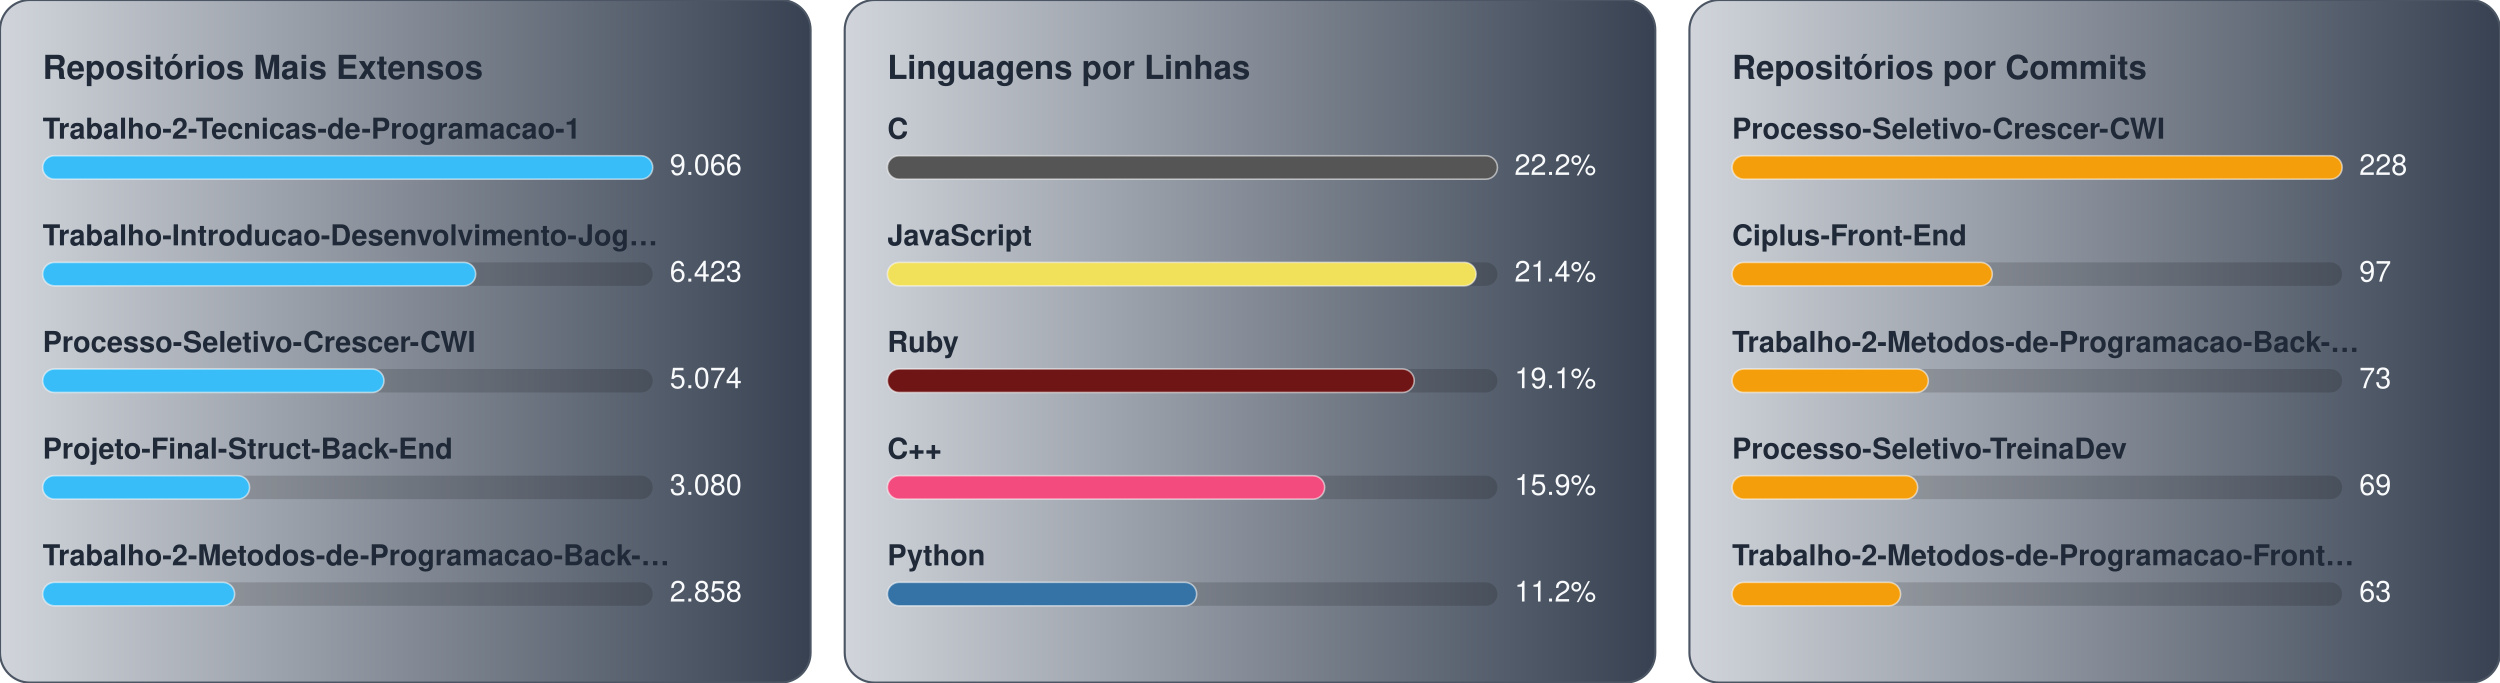
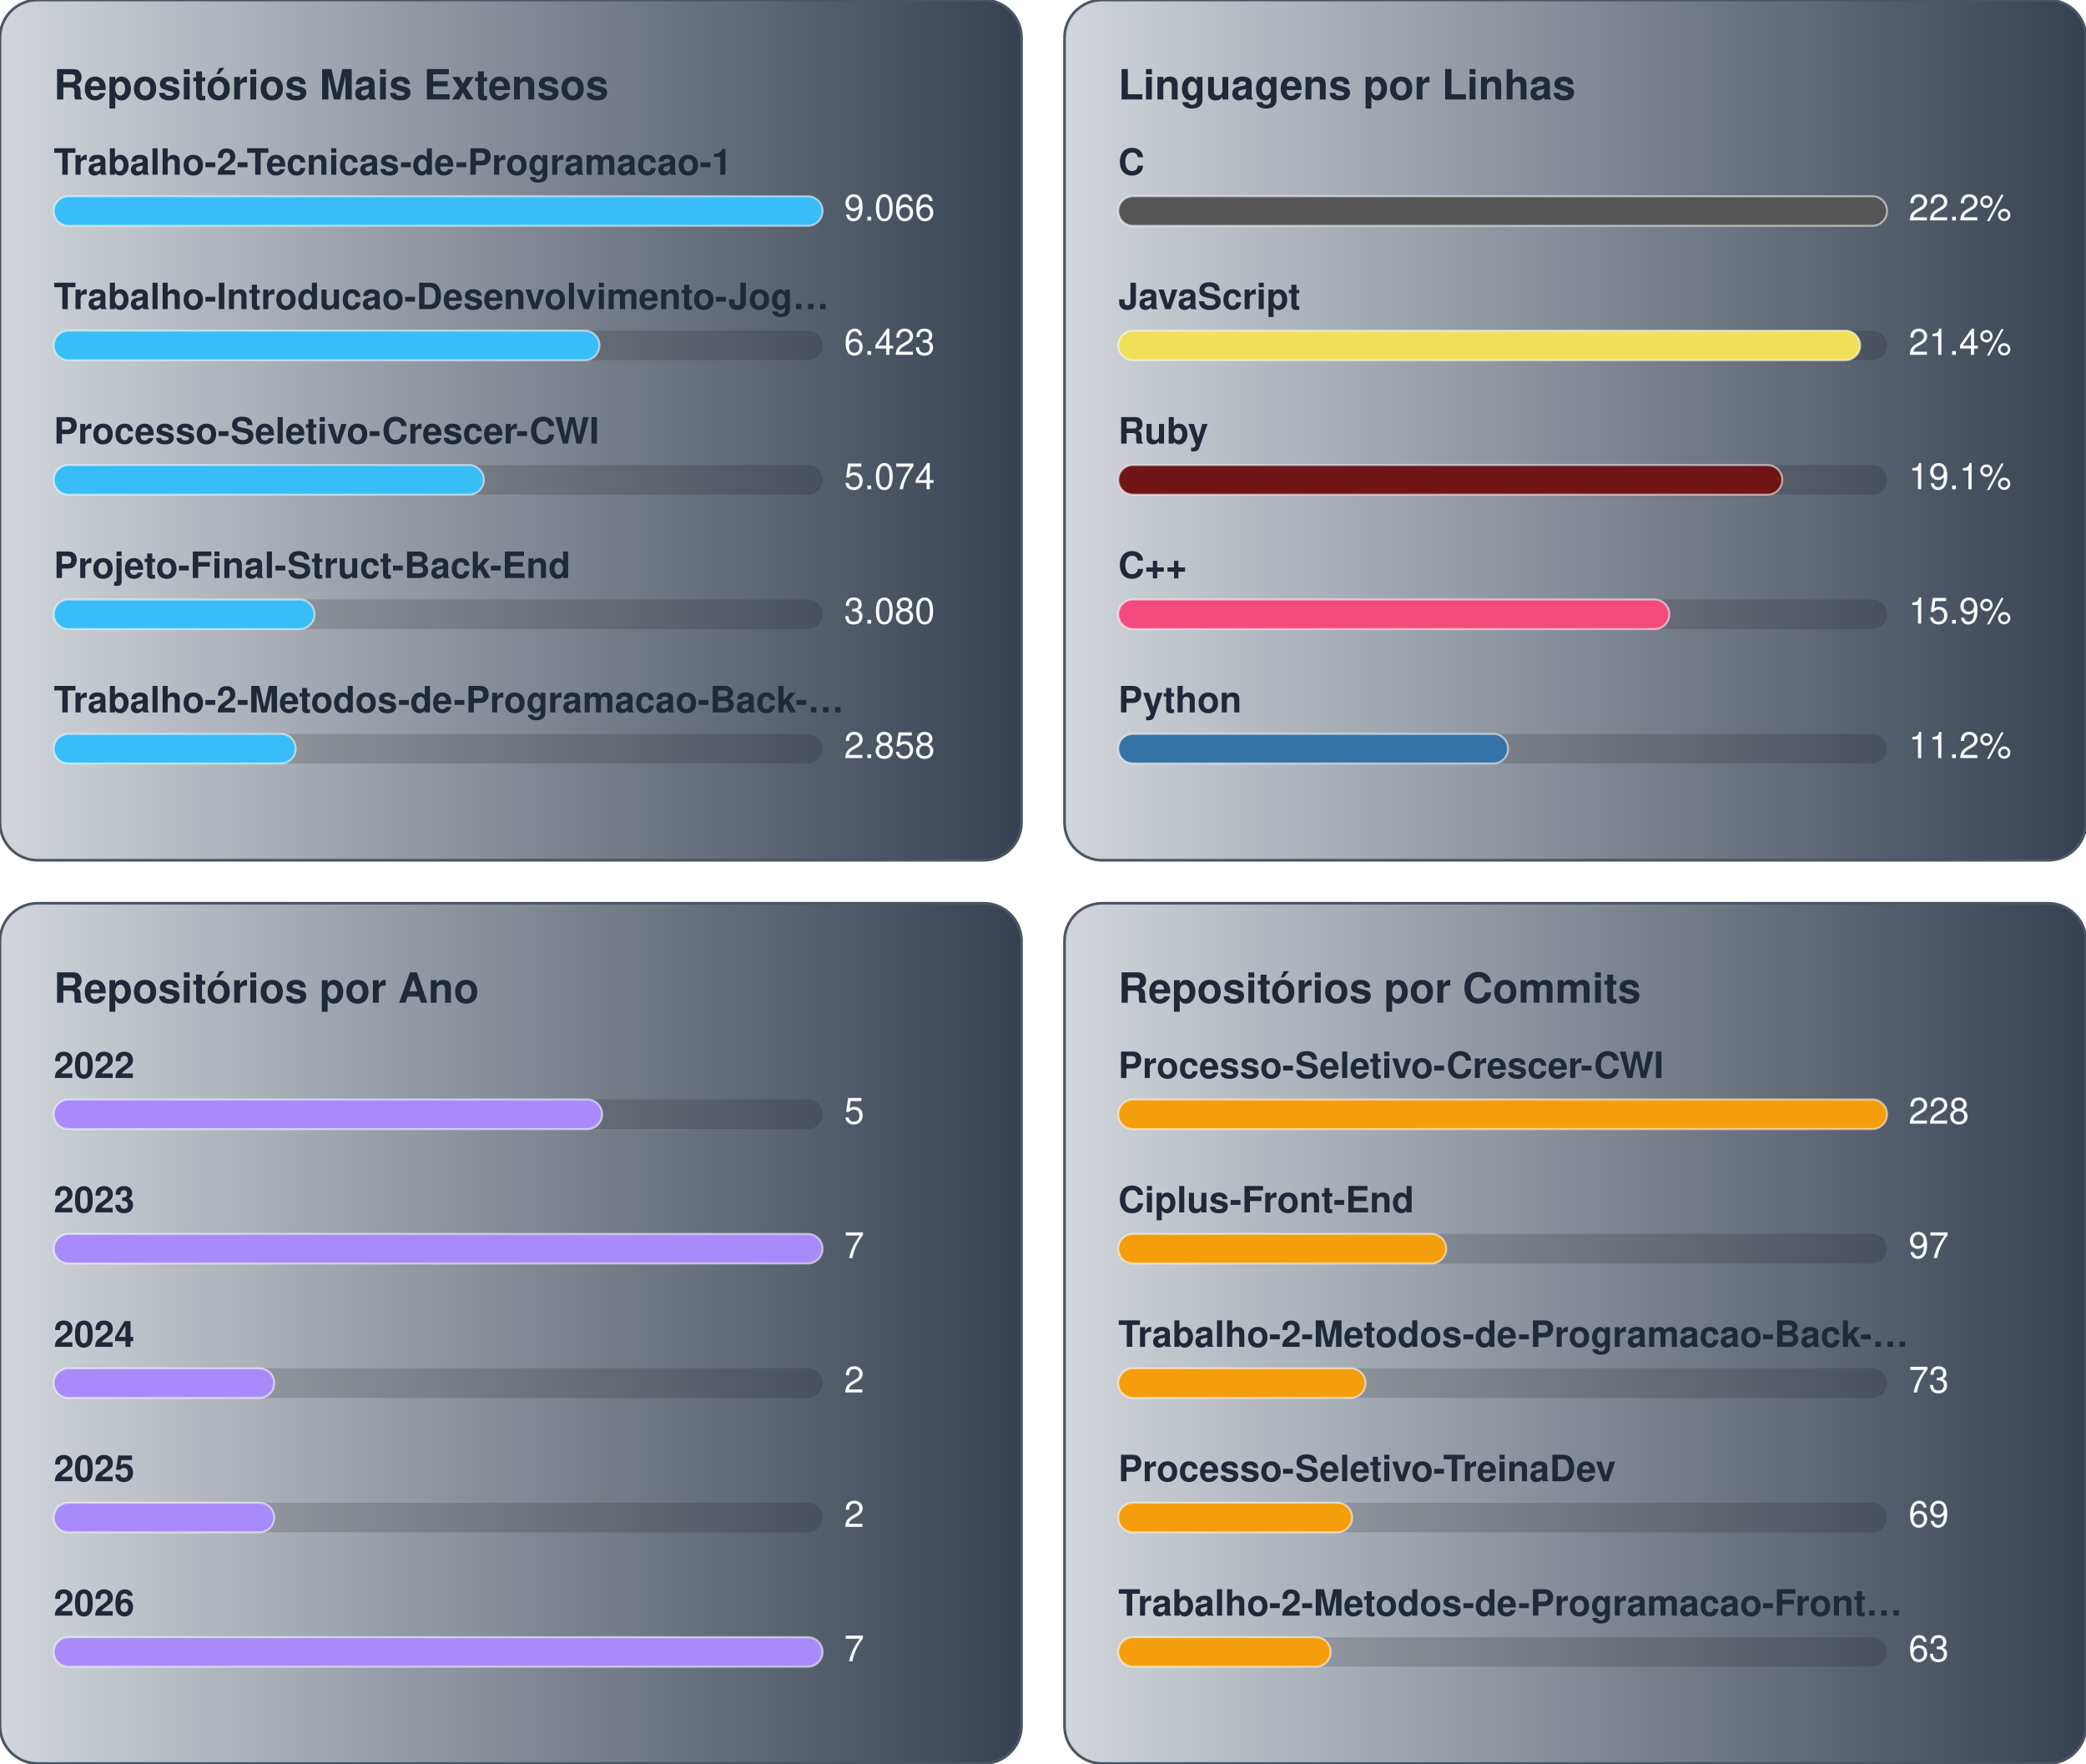
- <svg xmlns="http://www.w3.org/2000/svg" width="1172.0" height="320.0" viewBox="0 0 1172.0 320.0">
-   <g transform="translate(0.0,0)">
+ <svg xmlns="http://www.w3.org/2000/svg" width="776.0" height="656.0" viewBox="0 0 776.0 656.0">
+   <g transform="translate(0.0,0.0)">
    <defs>
      <linearGradient id="gradBiggest" x1="0%" y1="0%" x2="100%" y2="0%">
        <stop offset="0%" stop-color="#D1D5DB" />
        <stop offset="100%" stop-color="#374151" />
      </linearGradient>
    </defs>
    <style>
    text { font-family: -apple-system, BlinkMacSystemFont, "Segoe UI", Helvetica, Arial, sans-serif; font-size: 13.5px; }
    .card { fill: url(#gradBiggest); stroke: #4b5563; stroke-width: 1; }
    .title { fill: #1f2937; font-weight: 700; font-size: 15.5px; }
    .lbl { fill: #1f2937; font-weight: 600; }
    .val { fill: #f9fafb; }
    .track { fill: rgba(0,0,0,0.15); }
    .bar { stroke: rgba(255,255,255,0.55); stroke-width: 0.75; }
  </style>
    <rect x="0" y="0" width="380" height="320" rx="14" class="card" />
    <text x="20" y="37" class="title">Repositórios Mais Extensos</text>
    <text x="20" y="65" class="lbl">Trabalho-2-Tecnicas-de-Programacao-1</text>
    <rect x="20" y="73" width="286" height="11" rx="5.5" class="track" />
    <rect x="20" y="73" width="286" height="11" rx="5.5" fill="#38bdf8" class="bar" />
    <text x="314" y="82" class="val">9.066</text>
    <text x="20" y="115" class="lbl">Trabalho-Introducao-Desenvolvimento-Jog…</text>
    <rect x="20" y="123" width="286" height="11" rx="5.5" class="track" />
    <rect x="20" y="123" width="203" height="11" rx="5.5" fill="#38bdf8" class="bar" />
    <text x="314" y="132" class="val">6.423</text>
    <text x="20" y="165" class="lbl">Processo-Seletivo-Crescer-CWI</text>
    <rect x="20" y="173" width="286" height="11" rx="5.5" class="track" />
    <rect x="20" y="173" width="160" height="11" rx="5.5" fill="#38bdf8" class="bar" />
    <text x="314" y="182" class="val">5.074</text>
    <text x="20" y="215" class="lbl">Projeto-Final-Struct-Back-End</text>
    <rect x="20" y="223" width="286" height="11" rx="5.5" class="track" />
    <rect x="20" y="223" width="97" height="11" rx="5.5" fill="#38bdf8" class="bar" />
    <text x="314" y="232" class="val">3.080</text>
    <text x="20" y="265" class="lbl">Trabalho-2-Metodos-de-Programacao-Back-…</text>
    <rect x="20" y="273" width="286" height="11" rx="5.5" class="track" />
    <rect x="20" y="273" width="90" height="11" rx="5.5" fill="#38bdf8" class="bar" />
    <text x="314" y="282" class="val">2.858</text>
  </g>
-   <g transform="translate(396.0,0)">
+   <g transform="translate(396.0,0.0)">
    <defs>
      <linearGradient id="gradLangLoc" x1="0%" y1="0%" x2="100%" y2="0%">
        <stop offset="0%" stop-color="#D1D5DB" />
        <stop offset="100%" stop-color="#374151" />
      </linearGradient>
    </defs>
    <style>
    text { font-family: -apple-system, BlinkMacSystemFont, "Segoe UI", Helvetica, Arial, sans-serif; font-size: 13.5px; }
    .card { fill: url(#gradLangLoc); stroke: #4b5563; stroke-width: 1; }
    .title { fill: #1f2937; font-weight: 700; font-size: 15.5px; }
    .lbl { fill: #1f2937; font-weight: 600; }
    .val { fill: #f9fafb; }
    .track { fill: rgba(0,0,0,0.15); }
    .bar { stroke: rgba(255,255,255,0.55); stroke-width: 0.75; }
  </style>
    <rect x="0" y="0" width="380" height="320" rx="14" class="card" />
    <text x="20" y="37" class="title">Linguagens por Linhas</text>
    <text x="20" y="65" class="lbl">C</text>
    <rect x="20" y="73" width="286" height="11" rx="5.5" class="track" />
    <rect x="20" y="73" width="286" height="11" rx="5.5" fill="#555555" class="bar" />
    <text x="314" y="82" class="val">22.2%</text>
    <text x="20" y="115" class="lbl">JavaScript</text>
    <rect x="20" y="123" width="286" height="11" rx="5.5" class="track" />
    <rect x="20" y="123" width="276" height="11" rx="5.5" fill="#f1e05a" class="bar" />
    <text x="314" y="132" class="val">21.4%</text>
    <text x="20" y="165" class="lbl">Ruby</text>
    <rect x="20" y="173" width="286" height="11" rx="5.5" class="track" />
    <rect x="20" y="173" width="247" height="11" rx="5.5" fill="#701516" class="bar" />
    <text x="314" y="182" class="val">19.1%</text>
    <text x="20" y="215" class="lbl">C++</text>
    <rect x="20" y="223" width="286" height="11" rx="5.5" class="track" />
    <rect x="20" y="223" width="205" height="11" rx="5.5" fill="#f34b7d" class="bar" />
    <text x="314" y="232" class="val">15.9%</text>
    <text x="20" y="265" class="lbl">Python</text>
    <rect x="20" y="273" width="286" height="11" rx="5.5" class="track" />
    <rect x="20" y="273" width="145" height="11" rx="5.5" fill="#3572A5" class="bar" />
    <text x="314" y="282" class="val">11.2%</text>
  </g>
-   <g transform="translate(792.0,0)">
+   <g transform="translate(0.0,336.0)">
+     <defs>
+       <linearGradient id="gradByYear" x1="0%" y1="0%" x2="100%" y2="0%">
+         <stop offset="0%" stop-color="#D1D5DB" />
+         <stop offset="100%" stop-color="#374151" />
+       </linearGradient>
+     </defs>
+     <style>
+     text { font-family: -apple-system, BlinkMacSystemFont, "Segoe UI", Helvetica, Arial, sans-serif; font-size: 13.5px; }
+     .card { fill: url(#gradByYear); stroke: #4b5563; stroke-width: 1; }
+     .title { fill: #1f2937; font-weight: 700; font-size: 15.5px; }
+     .lbl { fill: #1f2937; font-weight: 600; }
+     .val { fill: #f9fafb; }
+     .track { fill: rgba(0,0,0,0.15); }
+     .bar { stroke: rgba(255,255,255,0.55); stroke-width: 0.75; }
+   </style>
+     <rect x="0" y="0" width="380" height="320" rx="14" class="card" />
+     <text x="20" y="37" class="title">Repositórios por Ano</text>
+     <text x="20" y="65" class="lbl">2022</text>
+     <rect x="20" y="73" width="286" height="11" rx="5.5" class="track" />
+     <rect x="20" y="73" width="204" height="11" rx="5.5" fill="#a78bfa" class="bar" />
+     <text x="314" y="82" class="val">5</text>
+     <text x="20" y="115" class="lbl">2023</text>
+     <rect x="20" y="123" width="286" height="11" rx="5.5" class="track" />
+     <rect x="20" y="123" width="286" height="11" rx="5.5" fill="#a78bfa" class="bar" />
+     <text x="314" y="132" class="val">7</text>
+     <text x="20" y="165" class="lbl">2024</text>
+     <rect x="20" y="173" width="286" height="11" rx="5.5" class="track" />
+     <rect x="20" y="173" width="82" height="11" rx="5.5" fill="#a78bfa" class="bar" />
+     <text x="314" y="182" class="val">2</text>
+     <text x="20" y="215" class="lbl">2025</text>
+     <rect x="20" y="223" width="286" height="11" rx="5.5" class="track" />
+     <rect x="20" y="223" width="82" height="11" rx="5.5" fill="#a78bfa" class="bar" />
+     <text x="314" y="232" class="val">2</text>
+     <text x="20" y="265" class="lbl">2026</text>
+     <rect x="20" y="273" width="286" height="11" rx="5.5" class="track" />
+     <rect x="20" y="273" width="286" height="11" rx="5.5" fill="#a78bfa" class="bar" />
+     <text x="314" y="282" class="val">7</text>
+   </g>
+   <g transform="translate(396.0,336.0)">
    <defs>
      <linearGradient id="gradCommits" x1="0%" y1="0%" x2="100%" y2="0%">
        <stop offset="0%" stop-color="#D1D5DB" />
        <stop offset="100%" stop-color="#374151" />
      </linearGradient>
    </defs>
    <style>
    text { font-family: -apple-system, BlinkMacSystemFont, "Segoe UI", Helvetica, Arial, sans-serif; font-size: 13.5px; }
    .card { fill: url(#gradCommits); stroke: #4b5563; stroke-width: 1; }
    .title { fill: #1f2937; font-weight: 700; font-size: 15.5px; }
    .lbl { fill: #1f2937; font-weight: 600; }
    .val { fill: #f9fafb; }
    .track { fill: rgba(0,0,0,0.15); }
    .bar { stroke: rgba(255,255,255,0.55); stroke-width: 0.75; }
  </style>
    <rect x="0" y="0" width="380" height="320" rx="14" class="card" />
    <text x="20" y="37" class="title">Repositórios por Commits</text>
    <text x="20" y="65" class="lbl">Processo-Seletivo-Crescer-CWI</text>
    <rect x="20" y="73" width="286" height="11" rx="5.5" class="track" />
    <rect x="20" y="73" width="286" height="11" rx="5.5" fill="#f59e0b" class="bar" />
    <text x="314" y="82" class="val">228</text>
    <text x="20" y="115" class="lbl">Ciplus-Front-End</text>
    <rect x="20" y="123" width="286" height="11" rx="5.5" class="track" />
    <rect x="20" y="123" width="122" height="11" rx="5.5" fill="#f59e0b" class="bar" />
    <text x="314" y="132" class="val">97</text>
    <text x="20" y="165" class="lbl">Trabalho-2-Metodos-de-Programacao-Back-…</text>
    <rect x="20" y="173" width="286" height="11" rx="5.5" class="track" />
    <rect x="20" y="173" width="92" height="11" rx="5.5" fill="#f59e0b" class="bar" />
    <text x="314" y="182" class="val">73</text>
    <text x="20" y="215" class="lbl">Processo-Seletivo-TreinaDev</text>
    <rect x="20" y="223" width="286" height="11" rx="5.5" class="track" />
    <rect x="20" y="223" width="87" height="11" rx="5.5" fill="#f59e0b" class="bar" />
    <text x="314" y="232" class="val">69</text>
    <text x="20" y="265" class="lbl">Trabalho-2-Metodos-de-Programacao-Front…</text>
    <rect x="20" y="273" width="286" height="11" rx="5.5" class="track" />
    <rect x="20" y="273" width="79" height="11" rx="5.5" fill="#f59e0b" class="bar" />
    <text x="314" y="282" class="val">63</text>
  </g>
</svg>
